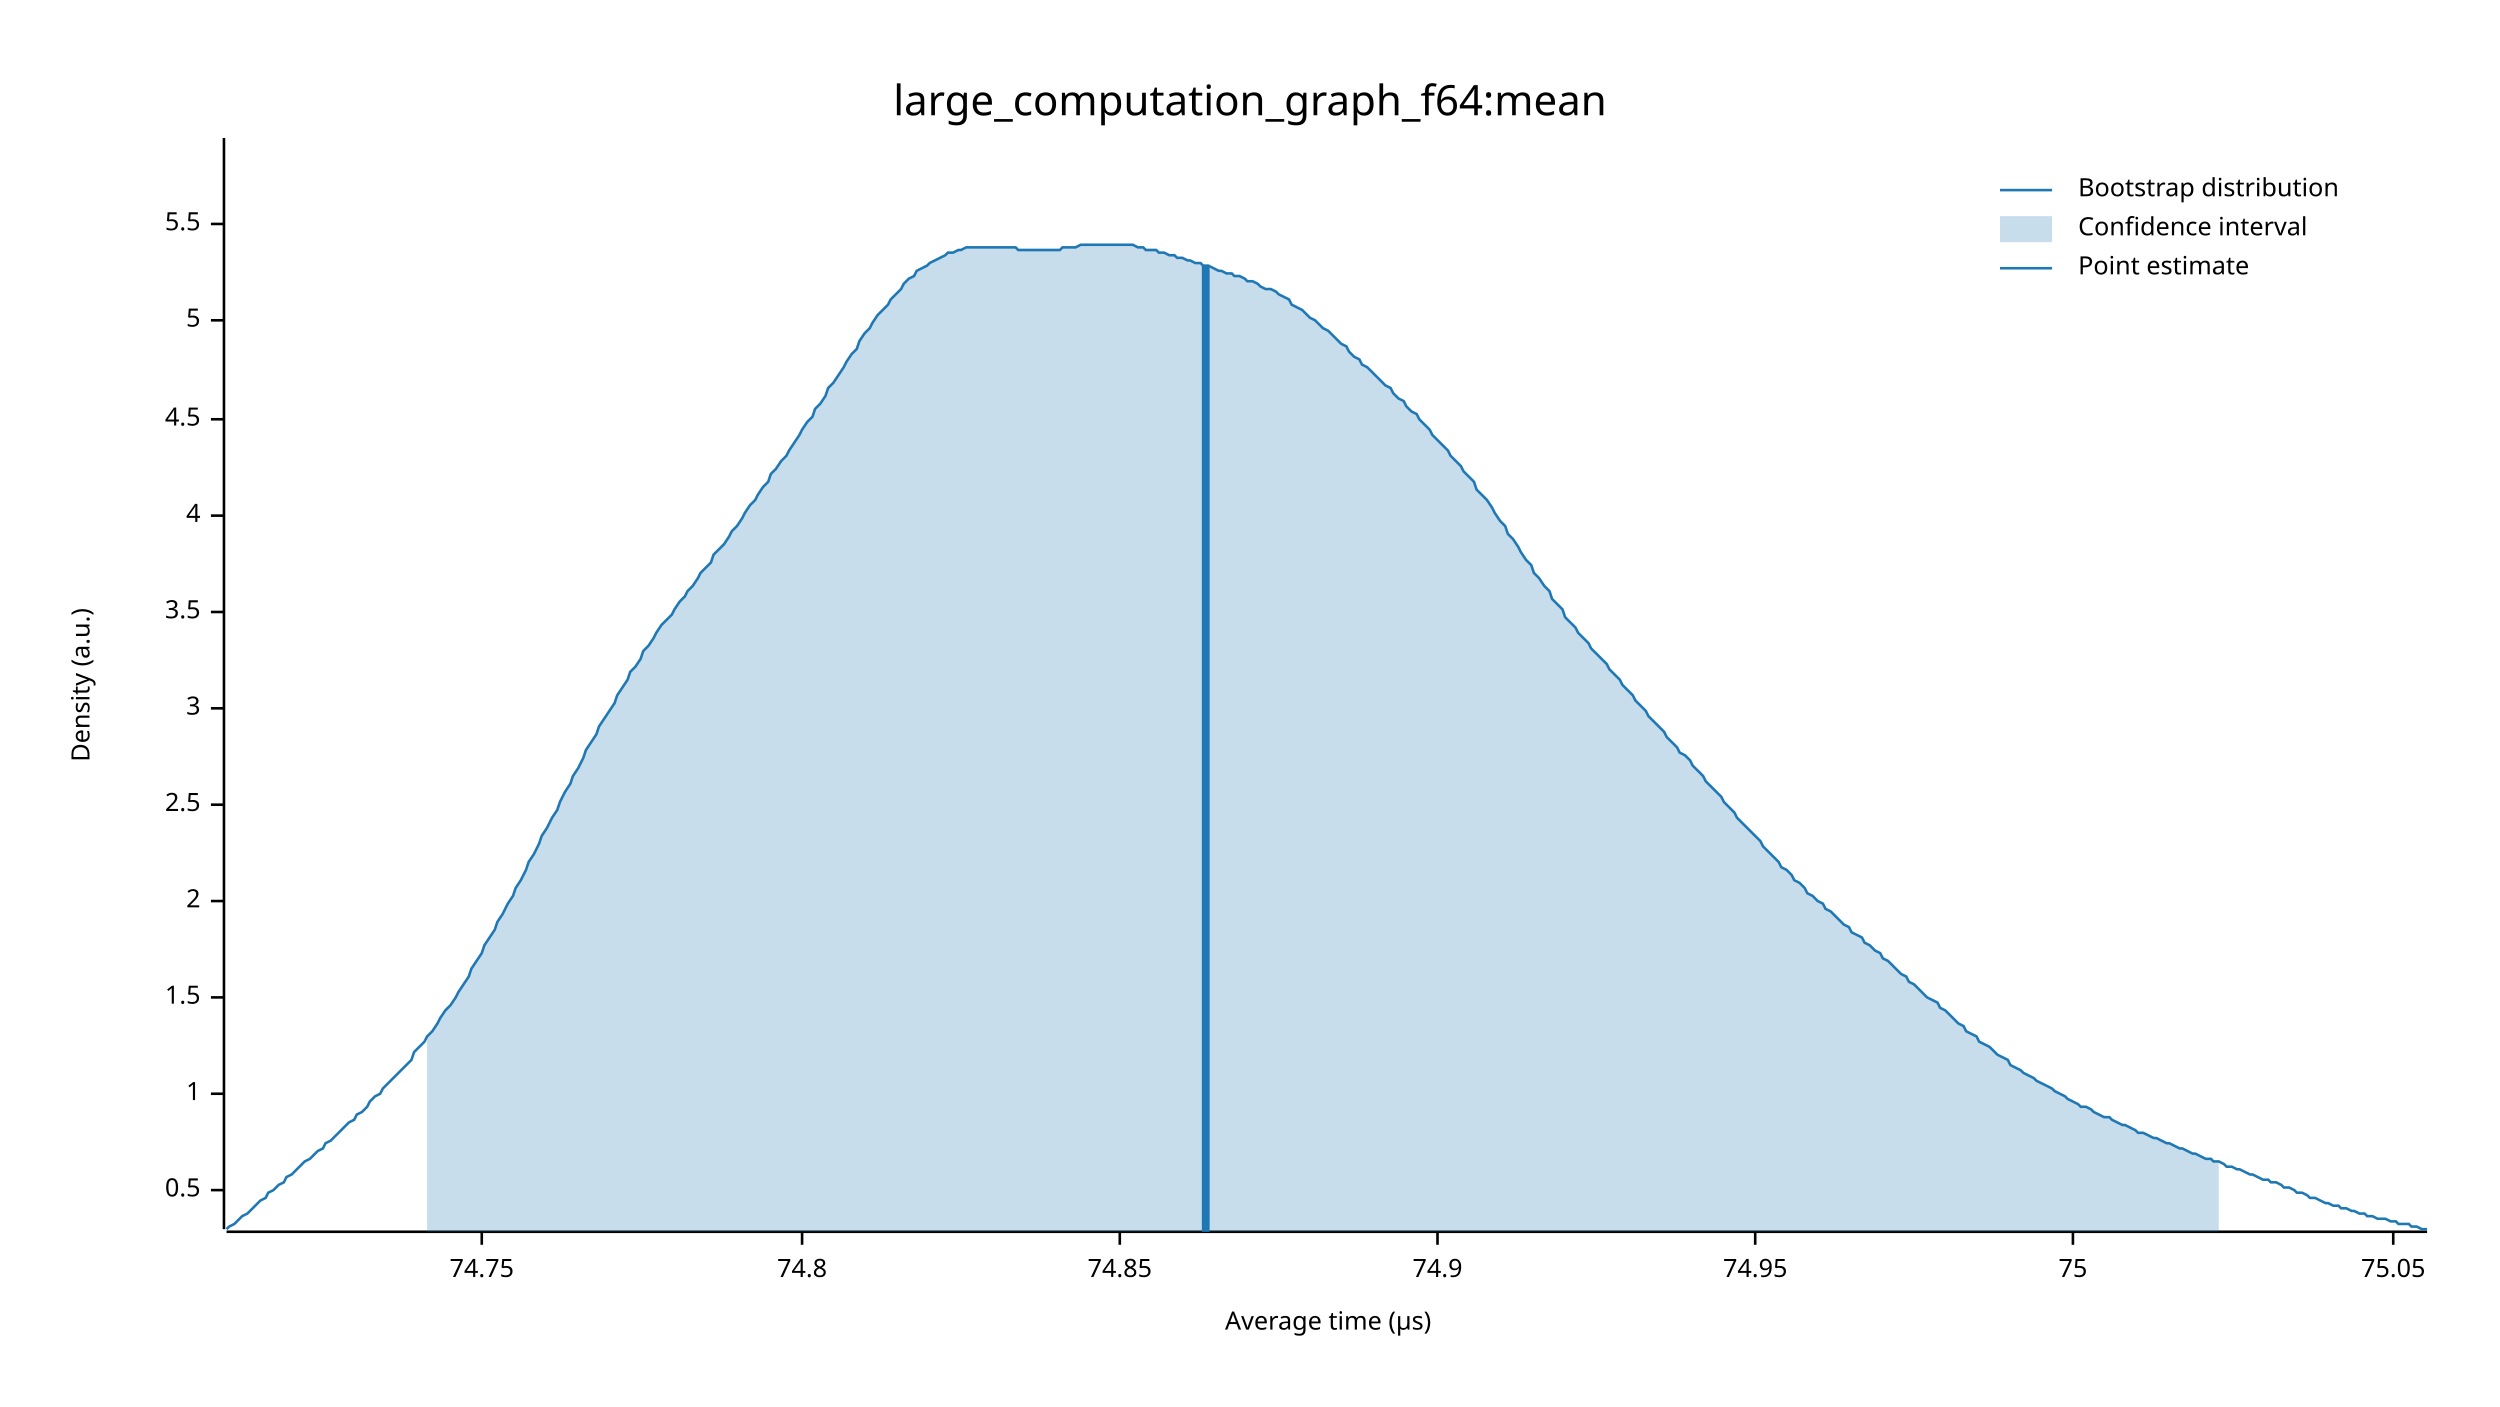
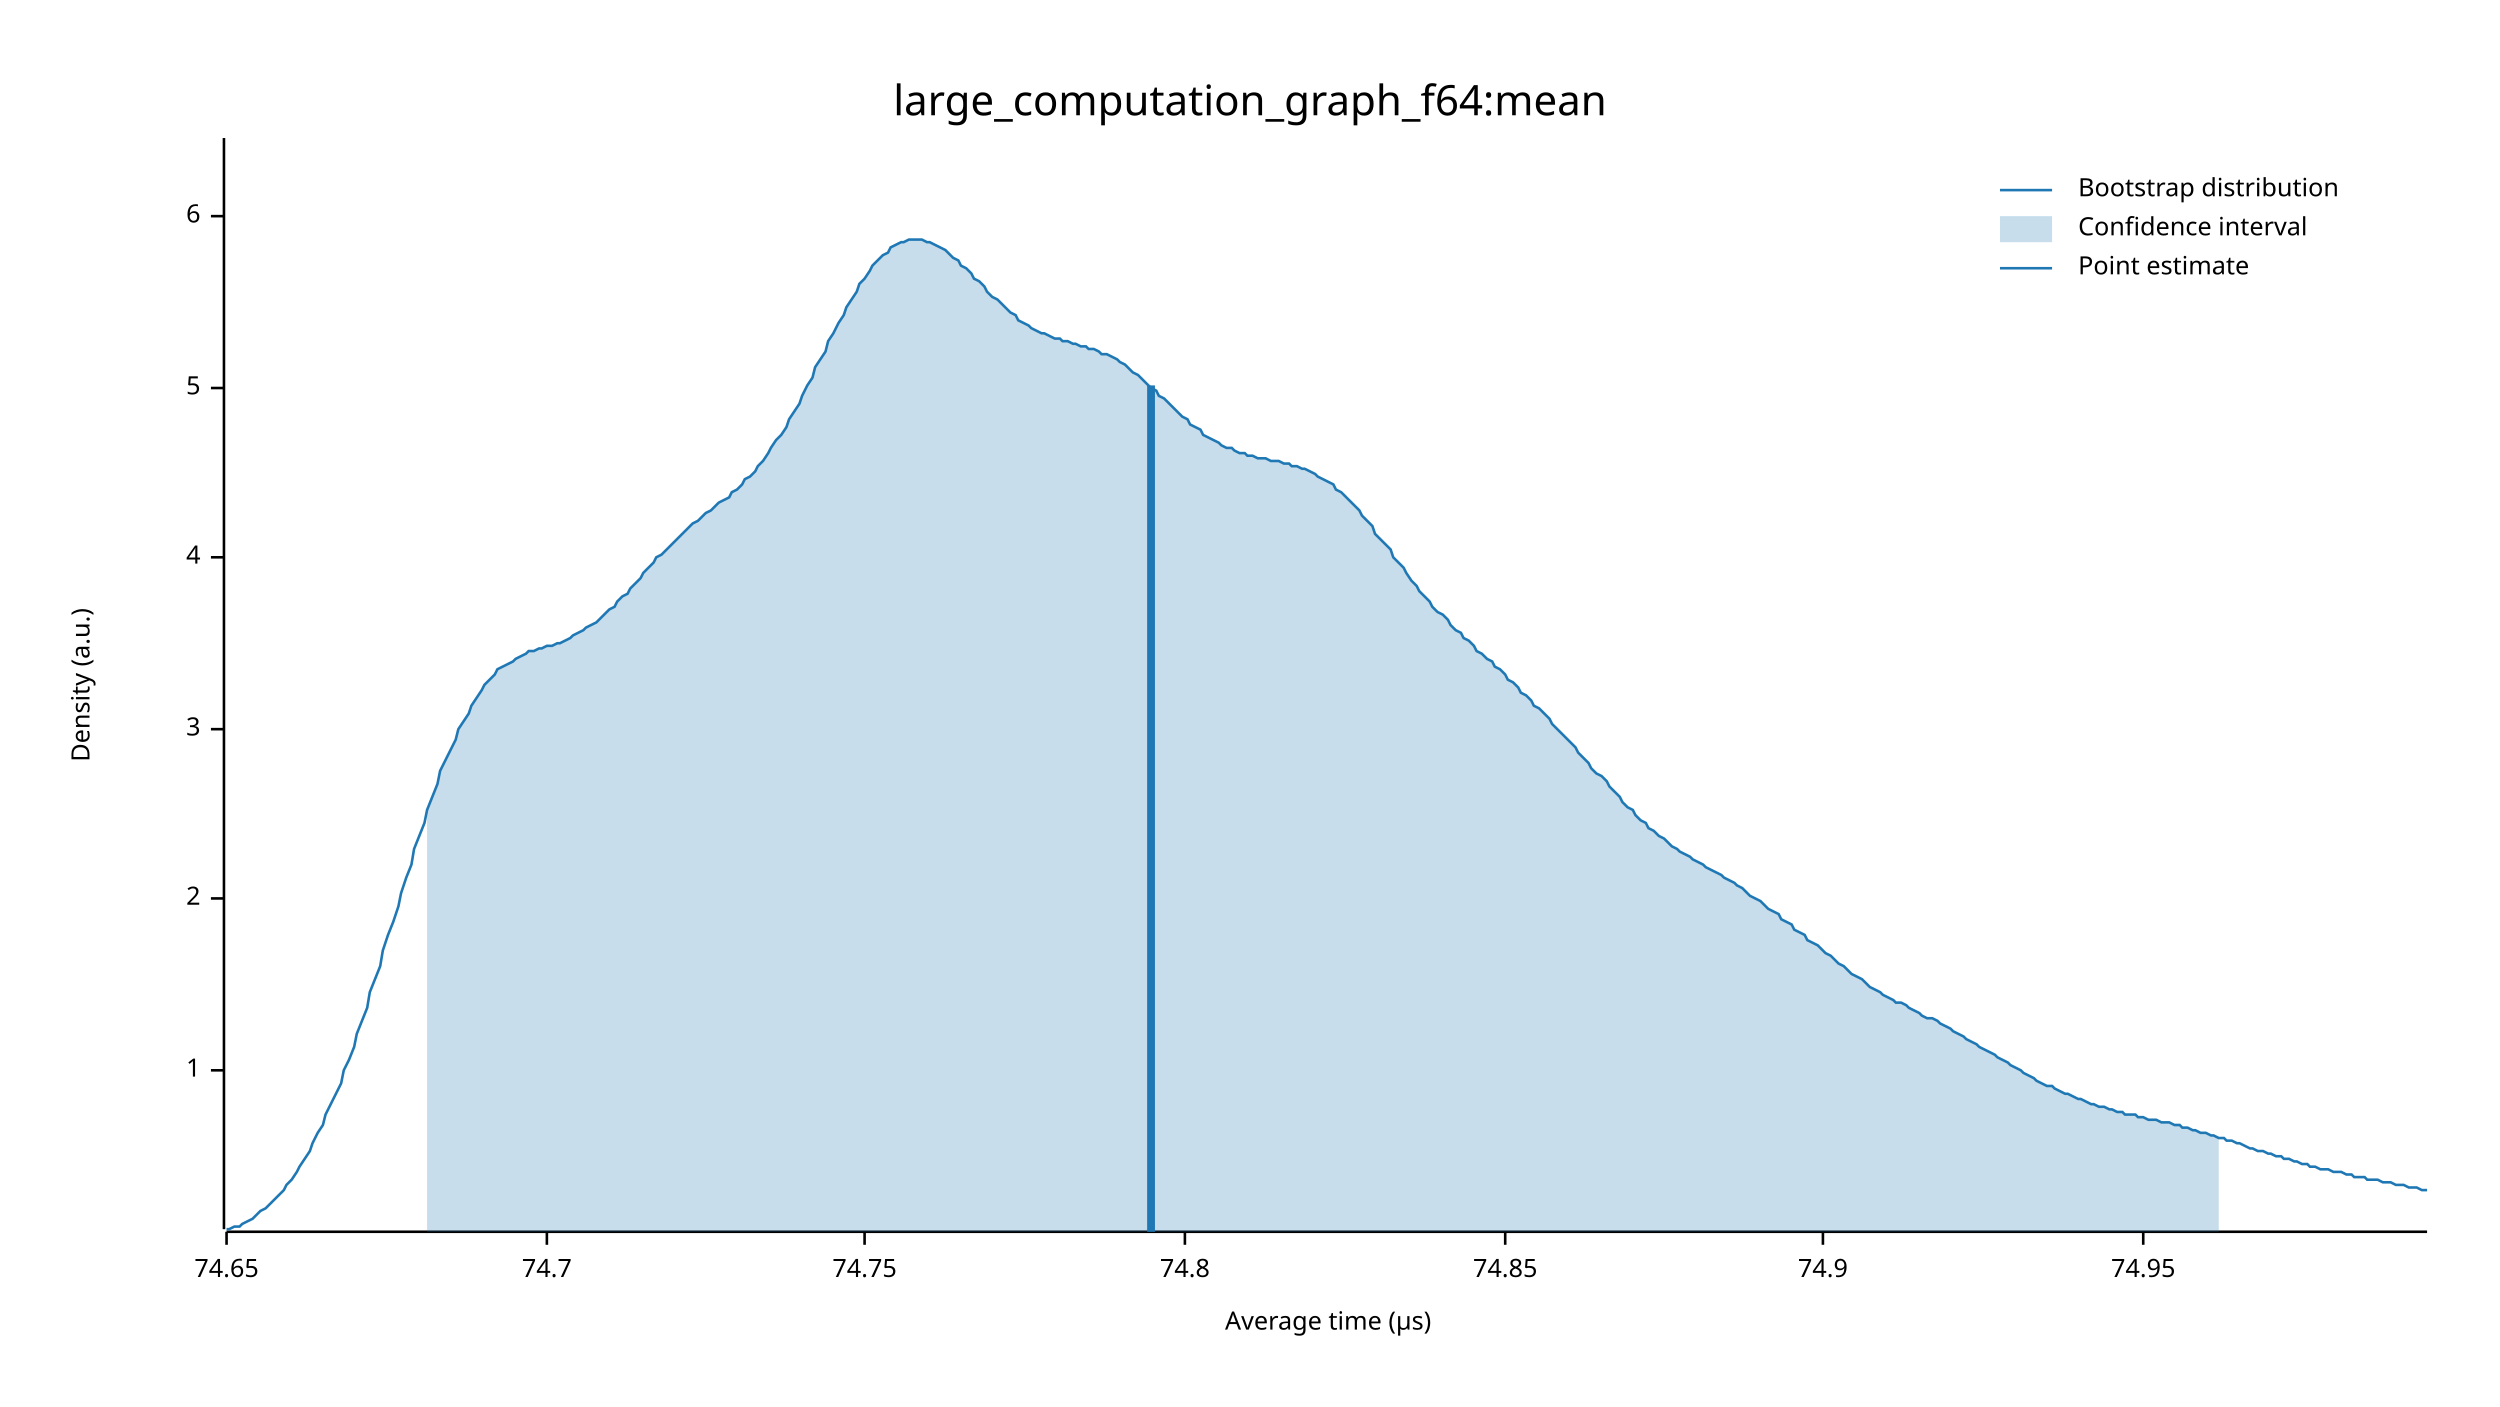
<svg xmlns="http://www.w3.org/2000/svg" width="960" height="540" viewBox="0 0 960 540">
  <text x="480" y="32" dy="0.76em" text-anchor="middle" font-family="sans-serif" font-size="16.129" opacity="1" fill="#000000">
large_computation_graph_f64:mean
</text>
  <text x="27" y="263" dy="0.76em" text-anchor="middle" font-family="sans-serif" font-size="9.677" opacity="1" fill="#000000" transform="rotate(270, 27, 263)">
Density (a.u.)
</text>
  <text x="510" y="513" dy="-0.5ex" text-anchor="middle" font-family="sans-serif" font-size="9.677" opacity="1" fill="#000000">
Average time (µs)
</text>
  <polyline fill="none" opacity="1" stroke="#000000" stroke-width="1" points="86,53 86,472 " />
-   <text x="77" y="457" dy="0.5ex" text-anchor="end" font-family="sans-serif" font-size="9.677" opacity="1" fill="#000000">
- 0.5
- </text>
-   <polyline fill="none" opacity="1" stroke="#000000" stroke-width="1" points="81,457 86,457 " />
-   <text x="77" y="420" dy="0.5ex" text-anchor="end" font-family="sans-serif" font-size="9.677" opacity="1" fill="#000000">
+   <text x="77" y="411" dy="0.5ex" text-anchor="end" font-family="sans-serif" font-size="9.677" opacity="1" fill="#000000">
1
</text>
-   <polyline fill="none" opacity="1" stroke="#000000" stroke-width="1" points="81,420 86,420 " />
-   <text x="77" y="383" dy="0.5ex" text-anchor="end" font-family="sans-serif" font-size="9.677" opacity="1" fill="#000000">
- 1.5
- </text>
-   <polyline fill="none" opacity="1" stroke="#000000" stroke-width="1" points="81,383 86,383 " />
-   <text x="77" y="346" dy="0.5ex" text-anchor="end" font-family="sans-serif" font-size="9.677" opacity="1" fill="#000000">
+   <polyline fill="none" opacity="1" stroke="#000000" stroke-width="1" points="81,411 86,411 " />
+   <text x="77" y="345" dy="0.5ex" text-anchor="end" font-family="sans-serif" font-size="9.677" opacity="1" fill="#000000">
2
</text>
-   <polyline fill="none" opacity="1" stroke="#000000" stroke-width="1" points="81,346 86,346 " />
-   <text x="77" y="309" dy="0.5ex" text-anchor="end" font-family="sans-serif" font-size="9.677" opacity="1" fill="#000000">
- 2.5
- </text>
-   <polyline fill="none" opacity="1" stroke="#000000" stroke-width="1" points="81,309 86,309 " />
-   <text x="77" y="272" dy="0.5ex" text-anchor="end" font-family="sans-serif" font-size="9.677" opacity="1" fill="#000000">
+   <polyline fill="none" opacity="1" stroke="#000000" stroke-width="1" points="81,345 86,345 " />
+   <text x="77" y="280" dy="0.5ex" text-anchor="end" font-family="sans-serif" font-size="9.677" opacity="1" fill="#000000">
3
</text>
-   <polyline fill="none" opacity="1" stroke="#000000" stroke-width="1" points="81,272 86,272 " />
-   <text x="77" y="235" dy="0.5ex" text-anchor="end" font-family="sans-serif" font-size="9.677" opacity="1" fill="#000000">
- 3.5
- </text>
-   <polyline fill="none" opacity="1" stroke="#000000" stroke-width="1" points="81,235 86,235 " />
-   <text x="77" y="198" dy="0.5ex" text-anchor="end" font-family="sans-serif" font-size="9.677" opacity="1" fill="#000000">
+   <polyline fill="none" opacity="1" stroke="#000000" stroke-width="1" points="81,280 86,280 " />
+   <text x="77" y="214" dy="0.5ex" text-anchor="end" font-family="sans-serif" font-size="9.677" opacity="1" fill="#000000">
4
</text>
-   <polyline fill="none" opacity="1" stroke="#000000" stroke-width="1" points="81,198 86,198 " />
-   <text x="77" y="161" dy="0.5ex" text-anchor="end" font-family="sans-serif" font-size="9.677" opacity="1" fill="#000000">
- 4.5
- </text>
-   <polyline fill="none" opacity="1" stroke="#000000" stroke-width="1" points="81,161 86,161 " />
-   <text x="77" y="123" dy="0.5ex" text-anchor="end" font-family="sans-serif" font-size="9.677" opacity="1" fill="#000000">
+   <polyline fill="none" opacity="1" stroke="#000000" stroke-width="1" points="81,214 86,214 " />
+   <text x="77" y="149" dy="0.5ex" text-anchor="end" font-family="sans-serif" font-size="9.677" opacity="1" fill="#000000">
5
</text>
-   <polyline fill="none" opacity="1" stroke="#000000" stroke-width="1" points="81,123 86,123 " />
-   <text x="77" y="86" dy="0.5ex" text-anchor="end" font-family="sans-serif" font-size="9.677" opacity="1" fill="#000000">
- 5.5
+   <polyline fill="none" opacity="1" stroke="#000000" stroke-width="1" points="81,149 86,149 " />
+   <text x="77" y="83" dy="0.5ex" text-anchor="end" font-family="sans-serif" font-size="9.677" opacity="1" fill="#000000">
+ 6
</text>
-   <polyline fill="none" opacity="1" stroke="#000000" stroke-width="1" points="81,86 86,86 " />
+   <polyline fill="none" opacity="1" stroke="#000000" stroke-width="1" points="81,83 86,83 " />
  <polyline fill="none" opacity="1" stroke="#000000" stroke-width="1" points="87,473 932,473 " />
-   <text x="185" y="483" dy="0.76em" text-anchor="middle" font-family="sans-serif" font-size="9.677" opacity="1" fill="#000000">
+   <text x="87" y="483" dy="0.76em" text-anchor="middle" font-family="sans-serif" font-size="9.677" opacity="1" fill="#000000">
+ 74.65
+ </text>
+   <polyline fill="none" opacity="1" stroke="#000000" stroke-width="1" points="87,473 87,478 " />
+   <text x="210" y="483" dy="0.76em" text-anchor="middle" font-family="sans-serif" font-size="9.677" opacity="1" fill="#000000">
+ 74.7
+ </text>
+   <polyline fill="none" opacity="1" stroke="#000000" stroke-width="1" points="210,473 210,478 " />
+   <text x="332" y="483" dy="0.76em" text-anchor="middle" font-family="sans-serif" font-size="9.677" opacity="1" fill="#000000">
74.75
</text>
-   <polyline fill="none" opacity="1" stroke="#000000" stroke-width="1" points="185,473 185,478 " />
-   <text x="308" y="483" dy="0.76em" text-anchor="middle" font-family="sans-serif" font-size="9.677" opacity="1" fill="#000000">
+   <polyline fill="none" opacity="1" stroke="#000000" stroke-width="1" points="332,473 332,478 " />
+   <text x="455" y="483" dy="0.76em" text-anchor="middle" font-family="sans-serif" font-size="9.677" opacity="1" fill="#000000">
74.8
</text>
-   <polyline fill="none" opacity="1" stroke="#000000" stroke-width="1" points="308,473 308,478 " />
-   <text x="430" y="483" dy="0.76em" text-anchor="middle" font-family="sans-serif" font-size="9.677" opacity="1" fill="#000000">
+   <polyline fill="none" opacity="1" stroke="#000000" stroke-width="1" points="455,473 455,478 " />
+   <text x="578" y="483" dy="0.76em" text-anchor="middle" font-family="sans-serif" font-size="9.677" opacity="1" fill="#000000">
74.85
</text>
-   <polyline fill="none" opacity="1" stroke="#000000" stroke-width="1" points="430,473 430,478 " />
-   <text x="552" y="483" dy="0.76em" text-anchor="middle" font-family="sans-serif" font-size="9.677" opacity="1" fill="#000000">
+   <polyline fill="none" opacity="1" stroke="#000000" stroke-width="1" points="578,473 578,478 " />
+   <text x="700" y="483" dy="0.76em" text-anchor="middle" font-family="sans-serif" font-size="9.677" opacity="1" fill="#000000">
74.9
</text>
-   <polyline fill="none" opacity="1" stroke="#000000" stroke-width="1" points="552,473 552,478 " />
-   <text x="674" y="483" dy="0.76em" text-anchor="middle" font-family="sans-serif" font-size="9.677" opacity="1" fill="#000000">
+   <polyline fill="none" opacity="1" stroke="#000000" stroke-width="1" points="700,473 700,478 " />
+   <text x="823" y="483" dy="0.76em" text-anchor="middle" font-family="sans-serif" font-size="9.677" opacity="1" fill="#000000">
74.95
</text>
-   <polyline fill="none" opacity="1" stroke="#000000" stroke-width="1" points="674,473 674,478 " />
-   <text x="796" y="483" dy="0.76em" text-anchor="middle" font-family="sans-serif" font-size="9.677" opacity="1" fill="#000000">
- 75
- </text>
-   <polyline fill="none" opacity="1" stroke="#000000" stroke-width="1" points="796,473 796,478 " />
-   <text x="919" y="483" dy="0.76em" text-anchor="middle" font-family="sans-serif" font-size="9.677" opacity="1" fill="#000000">
- 75.05
- </text>
-   <polyline fill="none" opacity="1" stroke="#000000" stroke-width="1" points="919,473 919,478 " />
-   <polyline fill="none" opacity="1" stroke="#1F78B4" stroke-width="1" points="87,472 88,471 90,470 92,468 93,467 95,466 97,464 98,463 100,461 102,460 103,458 105,457 107,455 109,454 110,452 112,451 114,449 115,448 117,446 119,445 120,444 122,442 124,441 125,439 127,438 129,436 131,434 132,433 134,431 136,430 137,428 139,427 141,425 142,423 144,421 146,420 147,418 149,416 151,414 153,412 154,411 156,409 158,407 159,404 161,402 163,400 164,398 166,396 168,393 169,391 171,388 173,386 175,383 176,381 178,378 180,375 181,372 183,369 185,366 186,363 188,360 190,357 191,354 193,351 195,347 197,344 198,341 200,338 202,334 203,331 205,328 207,324 208,321 210,318 212,314 214,311 215,308 217,304 219,301 220,298 222,295 224,291 225,288 227,285 229,282 230,279 232,276 234,273 236,270 237,267 239,264 241,261 242,258 244,256 246,253 247,250 249,248 251,245 252,243 254,240 256,238 258,236 259,234 261,231 263,229 264,227 266,225 268,222 269,220 271,218 273,216 274,213 276,211 278,209 280,206 281,204 283,202 285,199 286,197 288,194 290,192 291,190 293,187 295,185 296,182 298,180 300,177 302,175 303,173 305,170 307,167 308,165 310,162 312,160 313,157 315,155 317,152 318,149 320,147 322,144 324,141 325,139 327,136 329,134 330,131 332,128 334,126 335,124 337,121 339,119 341,117 342,115 344,113 346,111 347,109 349,107 351,106 352,104 354,103 356,102 357,101 359,100 361,99 363,98 364,97 366,97 368,96 369,96 371,95 373,95 374,95 376,95 378,95 379,95 381,95 383,95 385,95 386,95 388,95 390,95 391,96 393,96 395,96 396,96 398,96 400,96 401,96 403,96 405,96 407,96 408,95 410,95 412,95 413,95 415,94 417,94 418,94 420,94 422,94 423,94 425,94 427,94 429,94 430,94 432,94 434,94 435,94 437,95 439,95 440,96 442,96 444,96 445,97 447,97 449,98 451,98 452,99 454,99 456,100 457,100 459,101 461,101 462,102 464,102 466,103 468,104 469,104 471,105 473,105 474,106 476,106 478,107 479,108 481,108 483,109 484,110 486,111 488,111 490,112 491,113 493,114 495,115 496,117 498,118 500,119 501,120 503,122 505,123 506,124 508,126 510,127 512,129 513,130 515,132 517,133 518,135 520,137 522,138 523,140 525,141 527,143 528,144 530,146 532,148 534,149 535,151 537,153 539,154 540,156 542,158 544,159 545,161 547,163 549,165 550,167 552,169 554,171 556,173 557,175 559,177 561,179 562,181 564,183 566,185 567,188 569,190 571,192 573,195 574,197 576,200 578,202 579,205 581,207 583,210 584,212 586,215 588,217 589,220 591,222 593,225 595,227 596,230 598,232 600,234 601,237 603,239 605,241 606,243 608,245 610,247 611,249 613,251 615,253 617,255 618,257 620,259 622,261 623,263 625,265 627,267 628,269 630,271 632,273 633,275 635,277 637,279 639,281 640,283 642,285 644,287 645,289 647,290 649,292 650,294 652,296 654,298 655,300 657,302 659,304 661,306 662,308 664,310 666,312 667,314 669,316 671,318 672,319 674,321 676,323 677,325 679,327 681,329 683,331 684,333 686,334 688,336 689,338 691,339 693,341 694,343 696,344 698,346 700,347 701,349 703,350 705,352 706,353 708,355 710,356 711,358 713,359 715,360 716,362 718,363 720,365 722,366 723,368 725,369 727,371 728,372 730,374 732,375 733,377 735,378 737,380 738,381 740,383 742,384 744,385 745,387 747,388 749,390 750,391 752,393 754,394 755,396 757,397 759,398 760,400 762,401 764,402 766,404 767,405 769,406 771,407 772,409 774,410 776,411 777,412 779,413 781,414 782,415 784,416 786,417 788,418 789,419 791,420 793,421 794,422 796,423 798,424 799,425 801,425 803,426 804,427 806,428 808,429 810,429 811,430 813,431 815,432 816,432 818,433 820,434 821,435 823,435 825,436 827,437 828,437 830,438 832,439 833,439 835,440 837,441 838,441 840,442 842,443 843,443 845,444 847,445 849,445 850,446 852,446 854,447 855,448 857,448 859,449 860,449 862,450 864,451 865,451 867,452 869,453 871,453 872,454 874,454 876,455 877,456 879,456 881,457 882,458 884,458 886,459 887,460 889,460 891,461 893,462 894,462 896,463 898,463 899,464 901,464 903,465 904,465 906,466 908,466 909,467 911,467 913,468 915,468 916,468 918,469 920,469 921,470 923,470 925,470 926,471 928,471 930,472 932,472 " />
-   <polygon opacity="0.25" fill="#1F78B4" points="164,398 166,396 168,393 169,391 171,388 173,386 175,383 176,381 178,378 180,375 181,372 183,369 185,366 186,363 188,360 190,357 191,354 193,351 195,347 197,344 198,341 200,338 202,334 203,331 205,328 207,324 208,321 210,318 212,314 214,311 215,308 217,304 219,301 220,298 222,295 224,291 225,288 227,285 229,282 230,279 232,276 234,273 236,270 237,267 239,264 241,261 242,258 244,256 246,253 247,250 249,248 251,245 252,243 254,240 256,238 258,236 259,234 261,231 263,229 264,227 266,225 268,222 269,220 271,218 273,216 274,213 276,211 278,209 280,206 281,204 283,202 285,199 286,197 288,194 290,192 291,190 293,187 295,185 296,182 298,180 300,177 302,175 303,173 305,170 307,167 308,165 310,162 312,160 313,157 315,155 317,152 318,149 320,147 322,144 324,141 325,139 327,136 329,134 330,131 332,128 334,126 335,124 337,121 339,119 341,117 342,115 344,113 346,111 347,109 349,107 351,106 352,104 354,103 356,102 357,101 359,100 361,99 363,98 364,97 366,97 368,96 369,96 371,95 373,95 374,95 376,95 378,95 379,95 381,95 383,95 385,95 386,95 388,95 390,95 391,96 393,96 395,96 396,96 398,96 400,96 401,96 403,96 405,96 407,96 408,95 410,95 412,95 413,95 415,94 417,94 418,94 420,94 422,94 423,94 425,94 427,94 429,94 430,94 432,94 434,94 435,94 437,95 439,95 440,96 442,96 444,96 445,97 447,97 449,98 451,98 452,99 454,99 456,100 457,100 459,101 461,101 462,102 464,102 466,103 468,104 469,104 471,105 473,105 474,106 476,106 478,107 479,108 481,108 483,109 484,110 486,111 488,111 490,112 491,113 493,114 495,115 496,117 498,118 500,119 501,120 503,122 505,123 506,124 508,126 510,127 512,129 513,130 515,132 517,133 518,135 520,137 522,138 523,140 525,141 527,143 528,144 530,146 532,148 534,149 535,151 537,153 539,154 540,156 542,158 544,159 545,161 547,163 549,165 550,167 552,169 554,171 556,173 557,175 559,177 561,179 562,181 564,183 566,185 567,188 569,190 571,192 573,195 574,197 576,200 578,202 579,205 581,207 583,210 584,212 586,215 588,217 589,220 591,222 593,225 595,227 596,230 598,232 600,234 601,237 603,239 605,241 606,243 608,245 610,247 611,249 613,251 615,253 617,255 618,257 620,259 622,261 623,263 625,265 627,267 628,269 630,271 632,273 633,275 635,277 637,279 639,281 640,283 642,285 644,287 645,289 647,290 649,292 650,294 652,296 654,298 655,300 657,302 659,304 661,306 662,308 664,310 666,312 667,314 669,316 671,318 672,319 674,321 676,323 677,325 679,327 681,329 683,331 684,333 686,334 688,336 689,338 691,339 693,341 694,343 696,344 698,346 700,347 701,349 703,350 705,352 706,353 708,355 710,356 711,358 713,359 715,360 716,362 718,363 720,365 722,366 723,368 725,369 727,371 728,372 730,374 732,375 733,377 735,378 737,380 738,381 740,383 742,384 744,385 745,387 747,388 749,390 750,391 752,393 754,394 755,396 757,397 759,398 760,400 762,401 764,402 766,404 767,405 769,406 771,407 772,409 774,410 776,411 777,412 779,413 781,414 782,415 784,416 786,417 788,418 789,419 791,420 793,421 794,422 796,423 798,424 799,425 801,425 803,426 804,427 806,428 808,429 810,429 811,430 813,431 815,432 816,432 818,433 820,434 821,435 823,435 825,436 827,437 828,437 830,438 832,439 833,439 835,440 837,441 838,441 840,442 842,443 843,443 845,444 847,445 849,445 850,446 852,446 852,473 164,473 " />
-   <polyline fill="none" opacity="1" stroke="#1F78B4" stroke-width="3" points="463,473 463,102 " />
+   <polyline fill="none" opacity="1" stroke="#000000" stroke-width="1" points="823,473 823,478 " />
+   <polyline fill="none" opacity="1" stroke="#1F78B4" stroke-width="1" points="87,472 88,472 90,471 92,471 93,470 95,469 97,468 98,467 100,465 102,464 103,463 105,461 107,459 109,457 110,455 112,453 114,450 115,448 117,445 119,442 120,439 122,435 124,432 125,428 127,424 129,420 131,416 132,411 134,407 136,402 137,397 139,392 141,387 142,381 144,376 146,371 147,365 149,359 151,354 153,348 154,343 156,337 158,332 159,326 161,321 163,316 164,311 166,306 168,301 169,296 171,292 173,288 175,284 176,280 178,277 180,274 181,271 183,268 185,265 186,263 188,261 190,259 191,257 193,256 195,255 197,254 198,253 200,252 202,251 203,250 205,250 207,249 208,249 210,248 212,248 214,247 215,247 217,246 219,245 220,244 222,243 224,242 225,241 227,240 229,239 230,238 232,236 234,234 236,233 237,231 239,229 241,228 242,226 244,224 246,222 247,220 249,218 251,216 252,214 254,213 256,211 258,209 259,208 261,206 263,204 264,203 266,201 268,200 269,199 271,197 273,196 274,195 276,193 278,192 280,191 281,189 283,188 285,186 286,184 288,183 290,181 291,179 293,177 295,174 296,172 298,169 300,167 302,164 303,161 305,158 307,155 308,152 310,148 312,145 313,141 315,138 317,135 318,131 320,128 322,124 324,121 325,118 327,115 329,112 330,109 332,107 334,104 335,102 337,100 339,98 341,97 342,95 344,94 346,93 347,93 349,92 351,92 352,92 354,92 356,93 357,93 359,94 361,95 363,96 364,97 366,99 368,100 369,102 371,103 373,105 374,107 376,108 378,110 379,112 381,114 383,115 385,117 386,118 388,120 390,121 391,123 393,124 395,125 396,126 398,127 400,128 401,128 403,129 405,130 407,130 408,131 410,131 412,132 413,132 415,133 417,133 418,134 420,134 422,135 423,136 425,136 427,137 429,138 430,139 432,140 434,142 435,143 437,144 439,146 440,147 442,149 444,150 445,152 447,153 449,155 451,157 452,158 454,160 456,161 457,163 459,164 461,165 462,167 464,168 466,169 468,170 469,171 471,172 473,172 474,173 476,174 478,174 479,175 481,175 483,176 484,176 486,176 488,177 490,177 491,177 493,178 495,178 496,179 498,179 500,180 501,180 503,181 505,182 506,183 508,184 510,185 512,186 513,188 515,189 517,191 518,192 520,194 522,196 523,198 525,200 527,202 528,205 530,207 532,209 534,211 535,214 537,216 539,218 540,220 542,223 544,225 545,227 547,229 549,231 550,233 552,235 554,236 556,238 557,240 559,242 561,243 562,245 564,246 566,248 567,250 569,251 571,253 573,254 574,256 576,257 578,259 579,261 581,262 583,264 584,266 586,267 588,269 589,271 591,272 593,274 595,276 596,278 598,280 600,282 601,283 603,285 605,287 606,289 608,291 610,293 611,295 613,297 615,298 617,300 618,302 620,304 622,306 623,308 625,310 627,311 628,313 630,315 632,316 633,318 635,319 637,321 639,322 640,323 642,325 644,326 645,327 647,328 649,329 650,330 652,331 654,332 655,333 657,334 659,335 661,336 662,337 664,338 666,339 667,340 669,341 671,343 672,344 674,345 676,346 677,347 679,349 681,350 683,351 684,353 686,354 688,355 689,357 691,358 693,359 694,361 696,362 698,363 700,365 701,366 703,367 705,369 706,370 708,371 710,373 711,374 713,375 715,376 716,377 718,379 720,380 722,381 723,382 725,383 727,384 728,385 730,385 732,386 733,387 735,388 737,389 738,390 740,391 742,391 744,392 745,393 747,394 749,395 750,396 752,397 754,398 755,399 757,400 759,401 760,402 762,403 764,404 766,405 767,406 769,407 771,408 772,409 774,410 776,411 777,412 779,413 781,414 782,415 784,416 786,417 788,417 789,418 791,419 793,420 794,420 796,421 798,422 799,422 801,423 803,424 804,424 806,425 808,425 810,426 811,426 813,427 815,427 816,428 818,428 820,428 821,429 823,429 825,430 827,430 828,430 830,431 832,431 833,431 835,432 837,432 838,433 840,433 842,434 843,434 845,435 847,435 849,436 850,436 852,437 854,437 855,438 857,438 859,439 860,439 862,440 864,441 865,441 867,442 869,442 871,443 872,443 874,444 876,444 877,445 879,445 881,446 882,446 884,447 886,447 887,448 889,448 891,449 893,449 894,449 896,450 898,450 899,450 901,451 903,451 904,452 906,452 908,452 909,453 911,453 913,453 915,454 916,454 918,454 920,455 921,455 923,455 925,456 926,456 928,456 930,457 932,457 " />
+   <polygon opacity="0.25" fill="#1F78B4" points="164,311 166,306 168,301 169,296 171,292 173,288 175,284 176,280 178,277 180,274 181,271 183,268 185,265 186,263 188,261 190,259 191,257 193,256 195,255 197,254 198,253 200,252 202,251 203,250 205,250 207,249 208,249 210,248 212,248 214,247 215,247 217,246 219,245 220,244 222,243 224,242 225,241 227,240 229,239 230,238 232,236 234,234 236,233 237,231 239,229 241,228 242,226 244,224 246,222 247,220 249,218 251,216 252,214 254,213 256,211 258,209 259,208 261,206 263,204 264,203 266,201 268,200 269,199 271,197 273,196 274,195 276,193 278,192 280,191 281,189 283,188 285,186 286,184 288,183 290,181 291,179 293,177 295,174 296,172 298,169 300,167 302,164 303,161 305,158 307,155 308,152 310,148 312,145 313,141 315,138 317,135 318,131 320,128 322,124 324,121 325,118 327,115 329,112 330,109 332,107 334,104 335,102 337,100 339,98 341,97 342,95 344,94 346,93 347,93 349,92 351,92 352,92 354,92 356,93 357,93 359,94 361,95 363,96 364,97 366,99 368,100 369,102 371,103 373,105 374,107 376,108 378,110 379,112 381,114 383,115 385,117 386,118 388,120 390,121 391,123 393,124 395,125 396,126 398,127 400,128 401,128 403,129 405,130 407,130 408,131 410,131 412,132 413,132 415,133 417,133 418,134 420,134 422,135 423,136 425,136 427,137 429,138 430,139 432,140 434,142 435,143 437,144 439,146 440,147 442,149 444,150 445,152 447,153 449,155 451,157 452,158 454,160 456,161 457,163 459,164 461,165 462,167 464,168 466,169 468,170 469,171 471,172 473,172 474,173 476,174 478,174 479,175 481,175 483,176 484,176 486,176 488,177 490,177 491,177 493,178 495,178 496,179 498,179 500,180 501,180 503,181 505,182 506,183 508,184 510,185 512,186 513,188 515,189 517,191 518,192 520,194 522,196 523,198 525,200 527,202 528,205 530,207 532,209 534,211 535,214 537,216 539,218 540,220 542,223 544,225 545,227 547,229 549,231 550,233 552,235 554,236 556,238 557,240 559,242 561,243 562,245 564,246 566,248 567,250 569,251 571,253 573,254 574,256 576,257 578,259 579,261 581,262 583,264 584,266 586,267 588,269 589,271 591,272 593,274 595,276 596,278 598,280 600,282 601,283 603,285 605,287 606,289 608,291 610,293 611,295 613,297 615,298 617,300 618,302 620,304 622,306 623,308 625,310 627,311 628,313 630,315 632,316 633,318 635,319 637,321 639,322 640,323 642,325 644,326 645,327 647,328 649,329 650,330 652,331 654,332 655,333 657,334 659,335 661,336 662,337 664,338 666,339 667,340 669,341 671,343 672,344 674,345 676,346 677,347 679,349 681,350 683,351 684,353 686,354 688,355 689,357 691,358 693,359 694,361 696,362 698,363 700,365 701,366 703,367 705,369 706,370 708,371 710,373 711,374 713,375 715,376 716,377 718,379 720,380 722,381 723,382 725,383 727,384 728,385 730,385 732,386 733,387 735,388 737,389 738,390 740,391 742,391 744,392 745,393 747,394 749,395 750,396 752,397 754,398 755,399 757,400 759,401 760,402 762,403 764,404 766,405 767,406 769,407 771,408 772,409 774,410 776,411 777,412 779,413 781,414 782,415 784,416 786,417 788,417 789,418 791,419 793,420 794,420 796,421 798,422 799,422 801,423 803,424 804,424 806,425 808,425 810,426 811,426 813,427 815,427 816,428 818,428 820,428 821,429 823,429 825,430 827,430 828,430 830,431 832,431 833,431 835,432 837,432 838,433 840,433 842,434 843,434 845,435 847,435 849,436 850,436 852,437 852,473 164,473 " />
+   <polyline fill="none" opacity="1" stroke="#1F78B4" stroke-width="3" points="442,473 442,148 " />
  <text x="798" y="68" dy="0.76em" text-anchor="start" font-family="sans-serif" font-size="9.677" opacity="1" fill="#000000">
Bootstrap distribution
</text>
  <text x="798" y="83" dy="0.76em" text-anchor="start" font-family="sans-serif" font-size="9.677" opacity="1" fill="#000000">
Confidence interval
</text>
  <text x="798" y="98" dy="0.76em" text-anchor="start" font-family="sans-serif" font-size="9.677" opacity="1" fill="#000000">
Point estimate
</text>
  <polyline fill="none" opacity="1" stroke="#1F78B4" stroke-width="1" points="768,73 788,73 " />
  <rect x="768" y="83" width="20" height="10" opacity="0.25" fill="#1F78B4" stroke="none" />
  <polyline fill="none" opacity="1" stroke="#1F78B4" stroke-width="1" points="768,103 788,103 " />
</svg>
